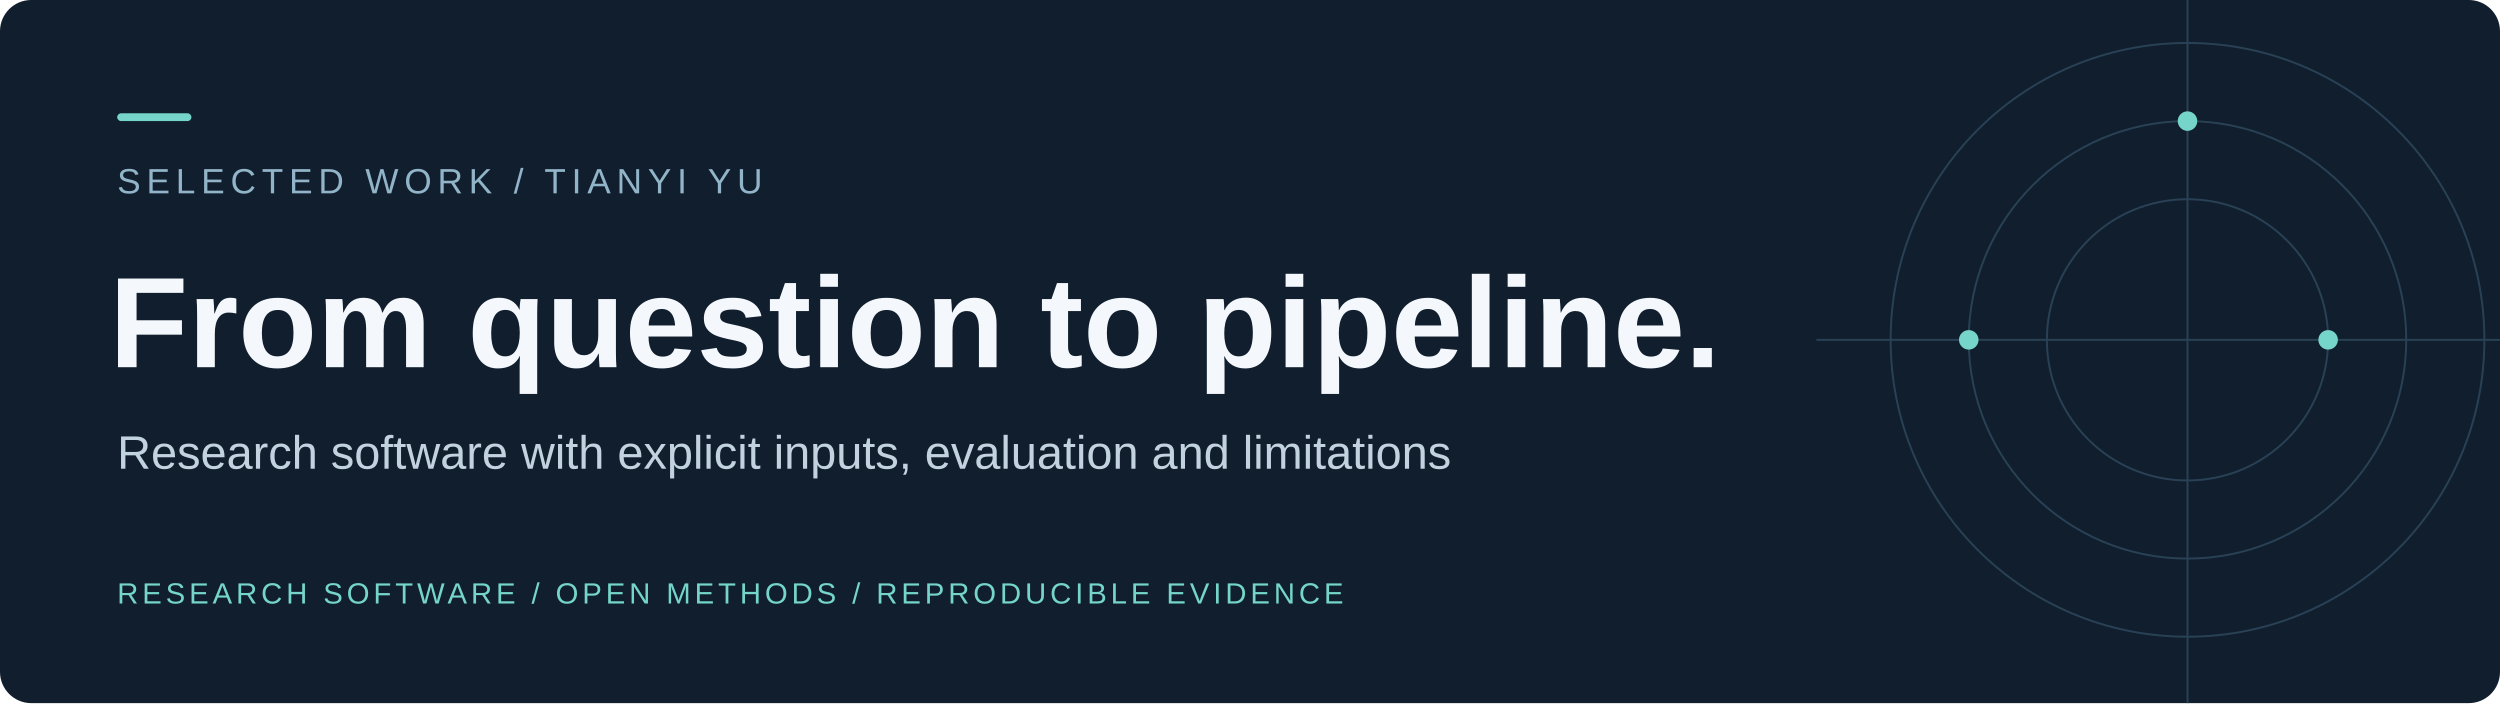
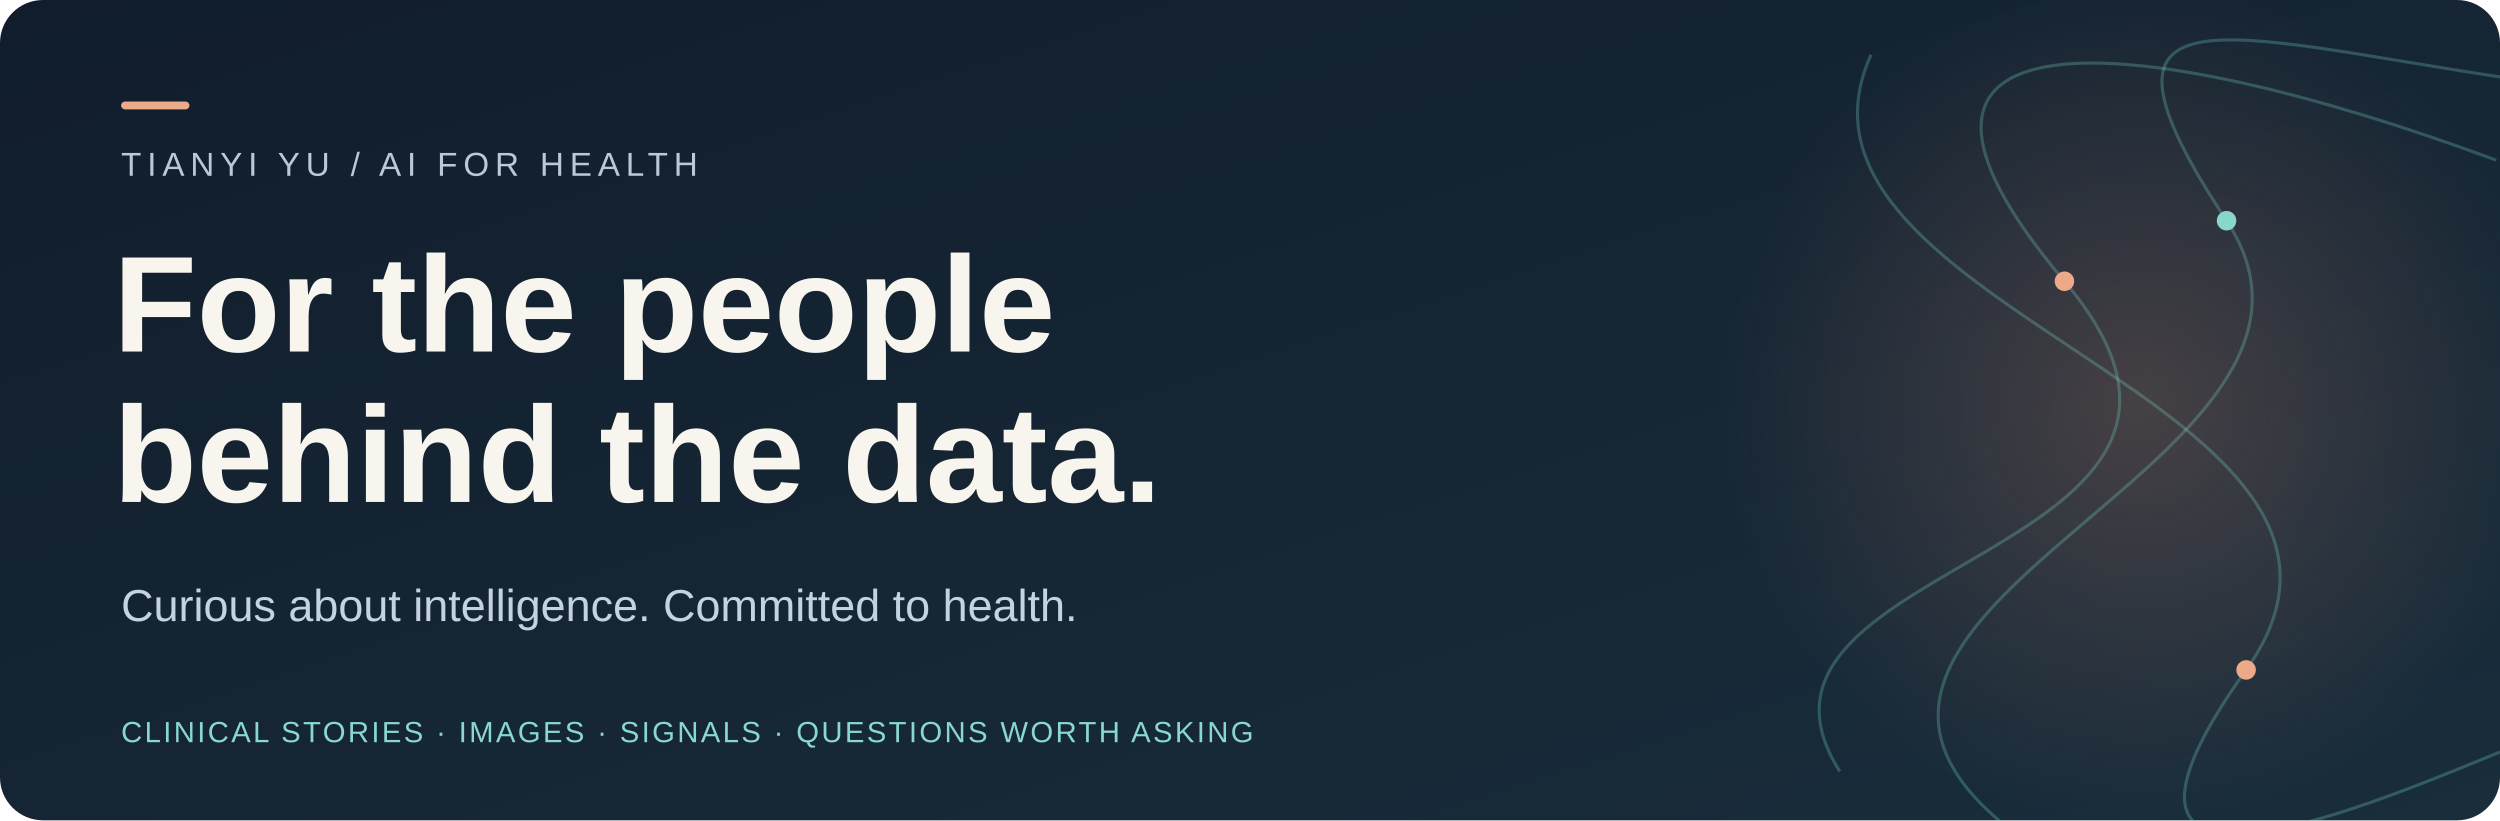
- <svg xmlns="http://www.w3.org/2000/svg" width="1280" height="360" viewBox="0 0 1280 360" role="img" aria-labelledby="title desc">
-   <rect width="1280" height="360" rx="16" fill="#101E2D" />
-   <g fill="none" stroke="#294155" stroke-width="1">
-     <circle cx="1120" cy="174" r="152" />
-     <circle cx="1120" cy="174" r="112" />
-     <circle cx="1120" cy="174" r="72" />
-     <path d="M930 174h350M1120 0v360" />
+ <svg xmlns="http://www.w3.org/2000/svg" width="1280" height="420" viewBox="0 0 1280 420" role="img" aria-labelledby="title desc">
+   <defs>
+     <linearGradient id="bg" x2="1" y2="1">
+       <stop stop-color="#111d2c" />
+       <stop offset="1" stop-color="#192d3b" />
+     </linearGradient>
+     <radialGradient id="glow">
+       <stop stop-color="#ef9878" stop-opacity=".22" />
+       <stop offset="1" stop-color="#ef9878" stop-opacity="0" />
+     </radialGradient>
+   </defs>
+   <rect width="1280" height="420" rx="22" fill="url(#bg)" />
+   <circle cx="1095" cy="207" r="215" fill="url(#glow)" />
+   <g fill="none" stroke="#75d5ca" stroke-opacity=".28" stroke-width="1.6">
+     <path d="M942 395C872 285 1177 286 1057 144S1089 12 1278 82" />
+     <path d="M1027 423C887 310 1222 237 1140 113S1137 18 1284 40" />
+     <path d="M958 28C898 159 1248 206 1150 343S1207 415 1280 385" />
  </g>
-   <g fill="#75D5CA">
-     <circle cx="1008" cy="174" r="5" />
-     <circle cx="1120" cy="62" r="5" />
-     <circle cx="1192" cy="174" r="5" />
+   <g fill="#edaa89">
+     <circle cx="1057" cy="144" r="5" />
+     <circle cx="1150" cy="343" r="5" />
  </g>
-   <rect x="60" y="58" width="38" height="4" rx="2" fill="#75D5CA" />
+   <circle cx="1140" cy="113" r="5" fill="#86d7cc" />
+   <rect x="62" y="52" width="35" height="4" rx="2" fill="#edaa89" />
  <g font-family="Arial, Helvetica, sans-serif">
-     <text x="60" y="99" fill="#92B4C8" font-size="18" letter-spacing="3">SELECTED WORK / TIANYI YU</text>
-     <text x="56" y="188" fill="#F4F8FC" font-size="66" font-weight="700">From question to pipeline.</text>
-     <text x="60" y="240" fill="#C2D2DE" font-size="24">Research software with explicit inputs, evaluation and limitations</text>
-     <text x="60" y="309" fill="#75D5CA" font-size="15" letter-spacing="2">RESEARCH SOFTWARE / OPEN METHODS / REPRODUCIBLE EVIDENCE</text>
+     <text x="62" y="90" font-size="17" letter-spacing="3" fill="#b8c9d7">TIANYI YU / AI FOR HEALTH</text>
+     <text x="58" y="180" font-size="70" font-weight="700" fill="#f7f5ee">For the people</text>
+     <text x="58" y="257" font-size="70" font-weight="700" fill="#f7f5ee">behind the data.</text>
+     <text x="62" y="318" font-size="23" fill="#c4d4de">Curious about intelligence. Committed to health.</text>
+     <text x="62" y="380" font-size="15" letter-spacing="1.2" fill="#89d8ce">CLINICAL STORIES · IMAGES · SIGNALS · QUESTIONS WORTH ASKING</text>
  </g>
</svg>
